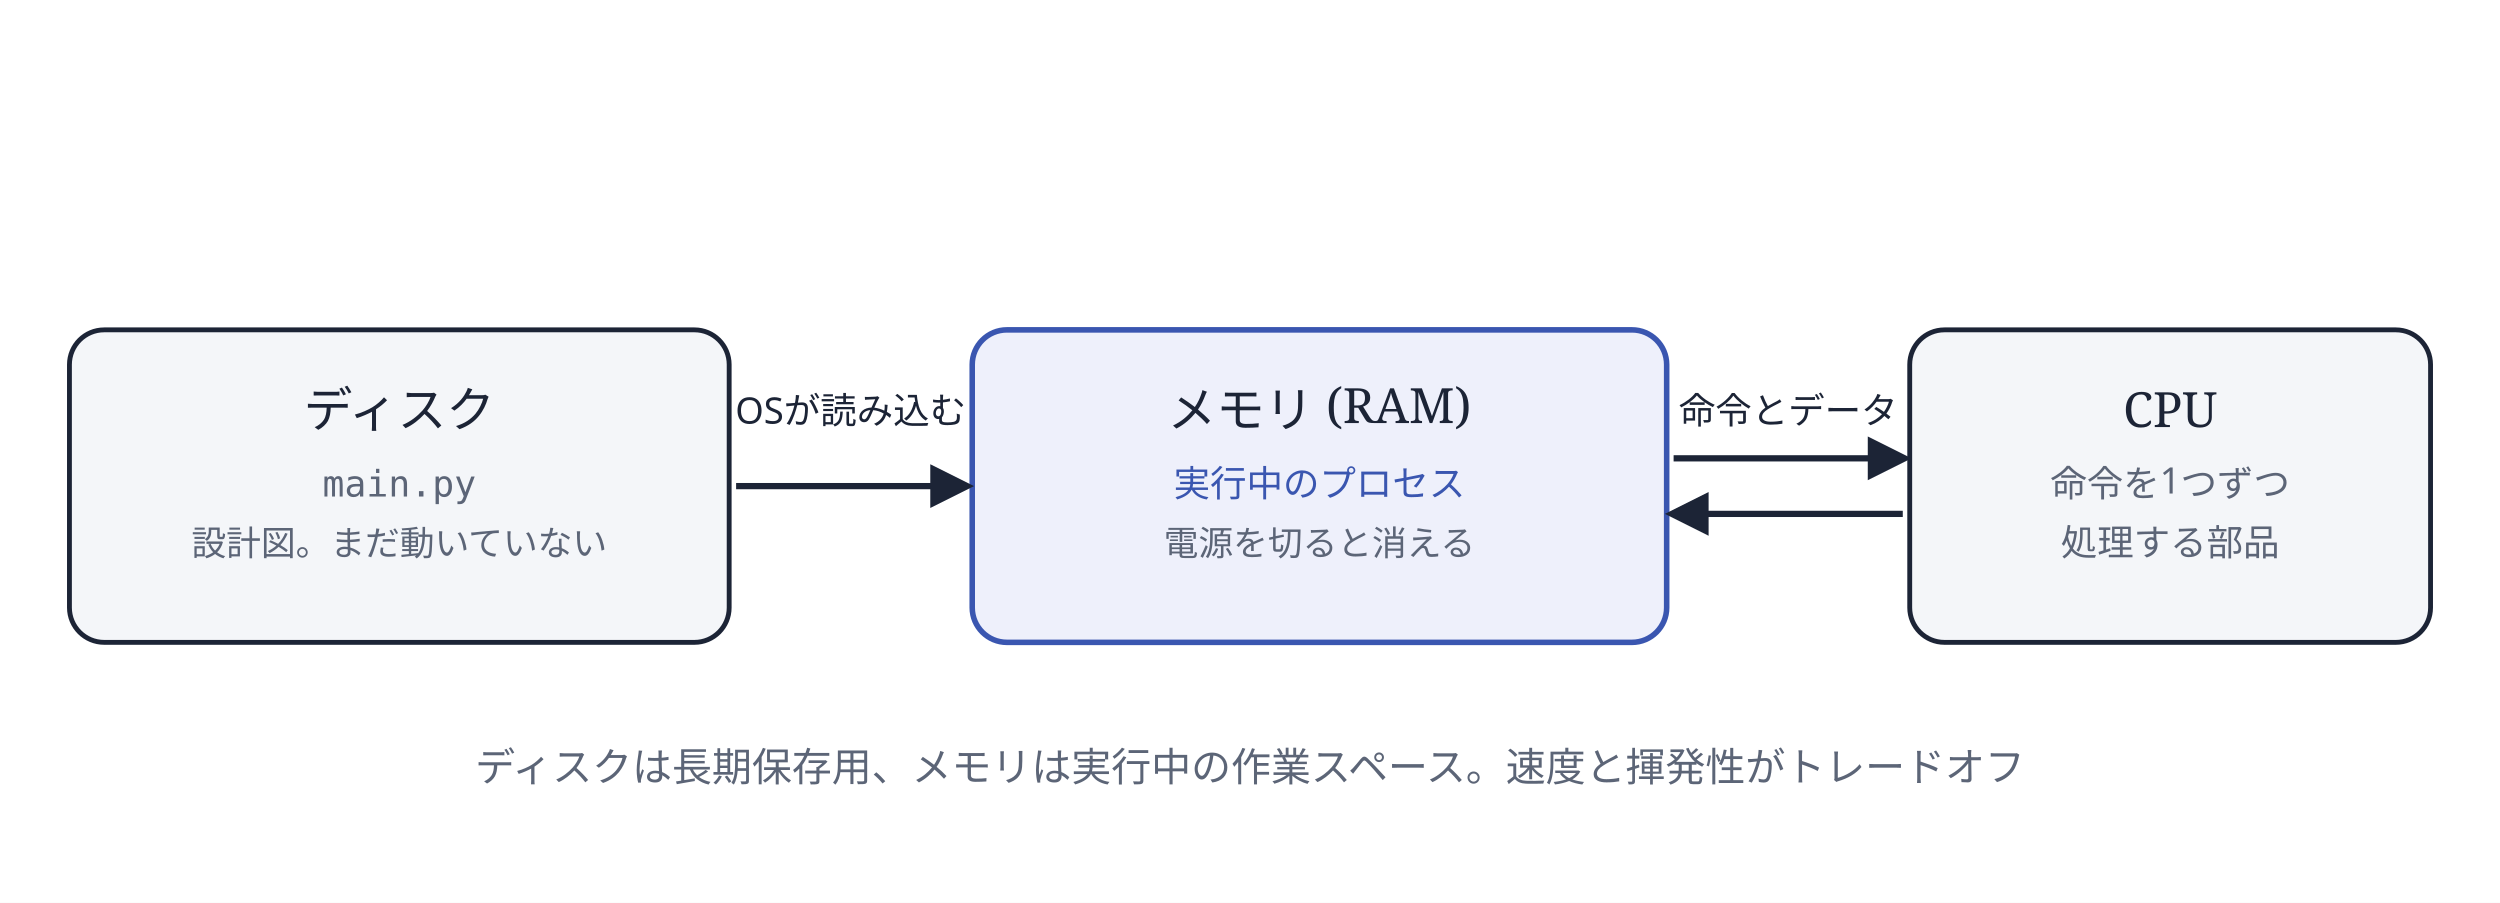
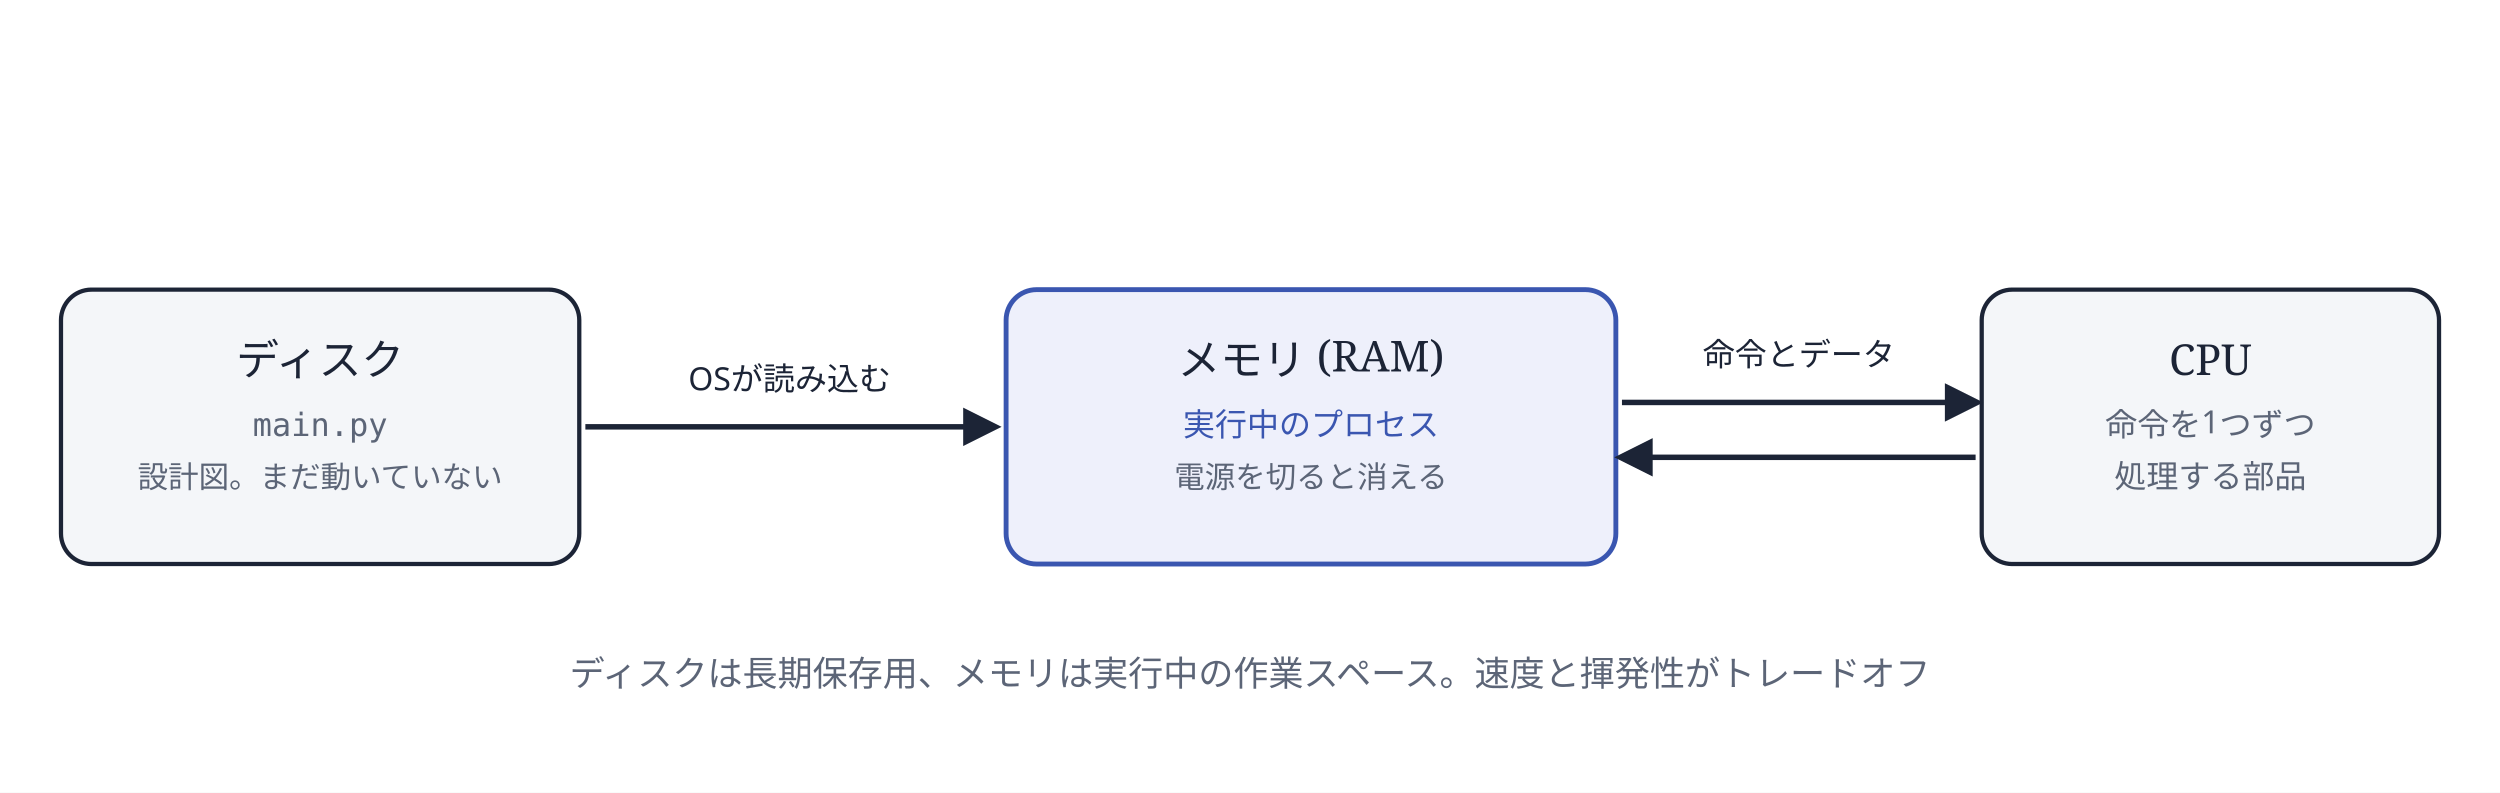
- <svg xmlns="http://www.w3.org/2000/svg" viewBox="0 0 720 260" role="img" aria-label="ディスクに保存されたプログラムがOSによってメモリに読み込まれ、CPUが命令を処理する流れを示す図">
+ <svg xmlns="http://www.w3.org/2000/svg" viewBox="0 0 820 260" role="img" aria-label="ディスクに保存されたプログラムがOSによってメモリに読み込まれ、CPUが処理する流れを示す図">
  <defs>
    <marker id="arrow3" viewBox="0 0 10 10" refX="8" refY="5" markerWidth="7" markerHeight="7" orient="auto-start-reverse">
      <path d="M 0 0 L 10 5 L 0 10 z" fill="#1c2436" />
    </marker>
  </defs>
-   <rect width="720" height="260" fill="#ffffff" />
-   <rect x="20" y="95" width="190" height="90" rx="10" fill="#f4f6f9" stroke="#1c2436" stroke-width="1.4" />
-   <text x="115" y="123" text-anchor="middle" font-family="Georgia, serif" font-size="14" fill="#1c2436">ディスク</text>
-   <text x="115" y="143" text-anchor="middle" font-family="ui-monospace, Menlo, monospace" font-size="10.5" fill="#5c6577">main.py</text>
-   <text x="115" y="160" text-anchor="middle" font-family="sans-serif" font-size="10" fill="#5c6577">設計図。まだ動いていない</text>
-   <rect x="280" y="95" width="200" height="90" rx="10" fill="#eef0fb" stroke="#3a56b0" stroke-width="1.6" />
-   <text x="380" y="123" text-anchor="middle" font-family="Georgia, serif" font-size="14" fill="#1c2436">メモリ (RAM)</text>
-   <text x="380" y="143" text-anchor="middle" font-family="sans-serif" font-size="10.5" fill="#3a56b0">実行中のプロセス</text>
-   <text x="380" y="160" text-anchor="middle" font-family="sans-serif" font-size="10" fill="#5c6577">電源を切ると消える</text>
-   <rect x="550" y="95" width="150" height="90" rx="10" fill="#f4f6f9" stroke="#1c2436" stroke-width="1.4" />
-   <text x="625" y="123" text-anchor="middle" font-family="Georgia, serif" font-size="14" fill="#1c2436">CPU</text>
-   <text x="625" y="143" text-anchor="middle" font-family="sans-serif" font-size="10.5" fill="#5c6577">命令を1つずつ</text>
-   <text x="625" y="160" text-anchor="middle" font-family="sans-serif" font-size="10.5" fill="#5c6577">処理する部品</text>
-   <line x1="212" y1="140" x2="278" y2="140" stroke="#1c2436" stroke-width="1.8" marker-end="url(#arrow3)" />
-   <text x="245" y="122" text-anchor="middle" font-family="sans-serif" font-size="10.5" fill="#1c2436">OSが読み込む</text>
-   <line x1="482" y1="132" x2="548" y2="132" stroke="#1c2436" stroke-width="1.8" marker-end="url(#arrow3)" />
-   <line x1="548" y1="148" x2="482" y2="148" stroke="#1c2436" stroke-width="1.8" marker-end="url(#arrow3)" />
-   <text x="515" y="122" text-anchor="middle" font-family="sans-serif" font-size="10.5" fill="#1c2436">命令とデータ</text>
-   <text x="360" y="225" text-anchor="middle" font-family="sans-serif" font-size="11.5" fill="#5c6577">ディスクは長期保存用、メモリは実行中の作業スペース。速度と揮発性がトレードオフ</text>
+   <rect width="820" height="260" fill="#ffffff" />
+   <rect x="20" y="95" width="170" height="90" rx="10" fill="#f4f6f9" stroke="#1c2436" stroke-width="1.4" />
+   <text x="105" y="123" text-anchor="middle" font-family="Georgia, serif" font-size="14" fill="#1c2436">ディスク</text>
+   <text x="105" y="143" text-anchor="middle" font-family="ui-monospace, Menlo, monospace" font-size="10.5" fill="#5c6577">main.py</text>
+   <text x="105" y="160" text-anchor="middle" font-family="sans-serif" font-size="10" fill="#5c6577">設計図。まだ動いていない</text>
+   <rect x="330" y="95" width="200" height="90" rx="10" fill="#eef0fb" stroke="#3a56b0" stroke-width="1.6" />
+   <text x="430" y="123" text-anchor="middle" font-family="Georgia, serif" font-size="14" fill="#1c2436">メモリ (RAM)</text>
+   <text x="430" y="143" text-anchor="middle" font-family="sans-serif" font-size="10.5" fill="#3a56b0">実行中のプロセス</text>
+   <text x="430" y="160" text-anchor="middle" font-family="sans-serif" font-size="10" fill="#5c6577">電源を切ると消える</text>
+   <rect x="650" y="95" width="150" height="90" rx="10" fill="#f4f6f9" stroke="#1c2436" stroke-width="1.4" />
+   <text x="725" y="123" text-anchor="middle" font-family="Georgia, serif" font-size="14" fill="#1c2436">CPU</text>
+   <text x="725" y="143" text-anchor="middle" font-family="sans-serif" font-size="10.5" fill="#5c6577">命令を1つずつ</text>
+   <text x="725" y="160" text-anchor="middle" font-family="sans-serif" font-size="10.5" fill="#5c6577">処理する部品</text>
+   <line x1="192" y1="140" x2="326" y2="140" stroke="#1c2436" stroke-width="1.8" marker-end="url(#arrow3)" />
+   <text x="259" y="128" text-anchor="middle" font-family="sans-serif" font-size="10.5" fill="#1c2436">OSが読み込む</text>
+   <line x1="532" y1="132" x2="648" y2="132" stroke="#1c2436" stroke-width="1.8" marker-end="url(#arrow3)" />
+   <line x1="648" y1="150" x2="532" y2="150" stroke="#1c2436" stroke-width="1.8" marker-end="url(#arrow3)" />
+   <text x="590" y="120" text-anchor="middle" font-family="sans-serif" font-size="10.5" fill="#1c2436">命令とデータ</text>
+   <text x="410" y="225" text-anchor="middle" font-family="sans-serif" font-size="11.5" fill="#5c6577">ディスクは長期保存用、メモリは実行中の作業スペース。速度と揮発性がトレードオフ</text>
</svg>
